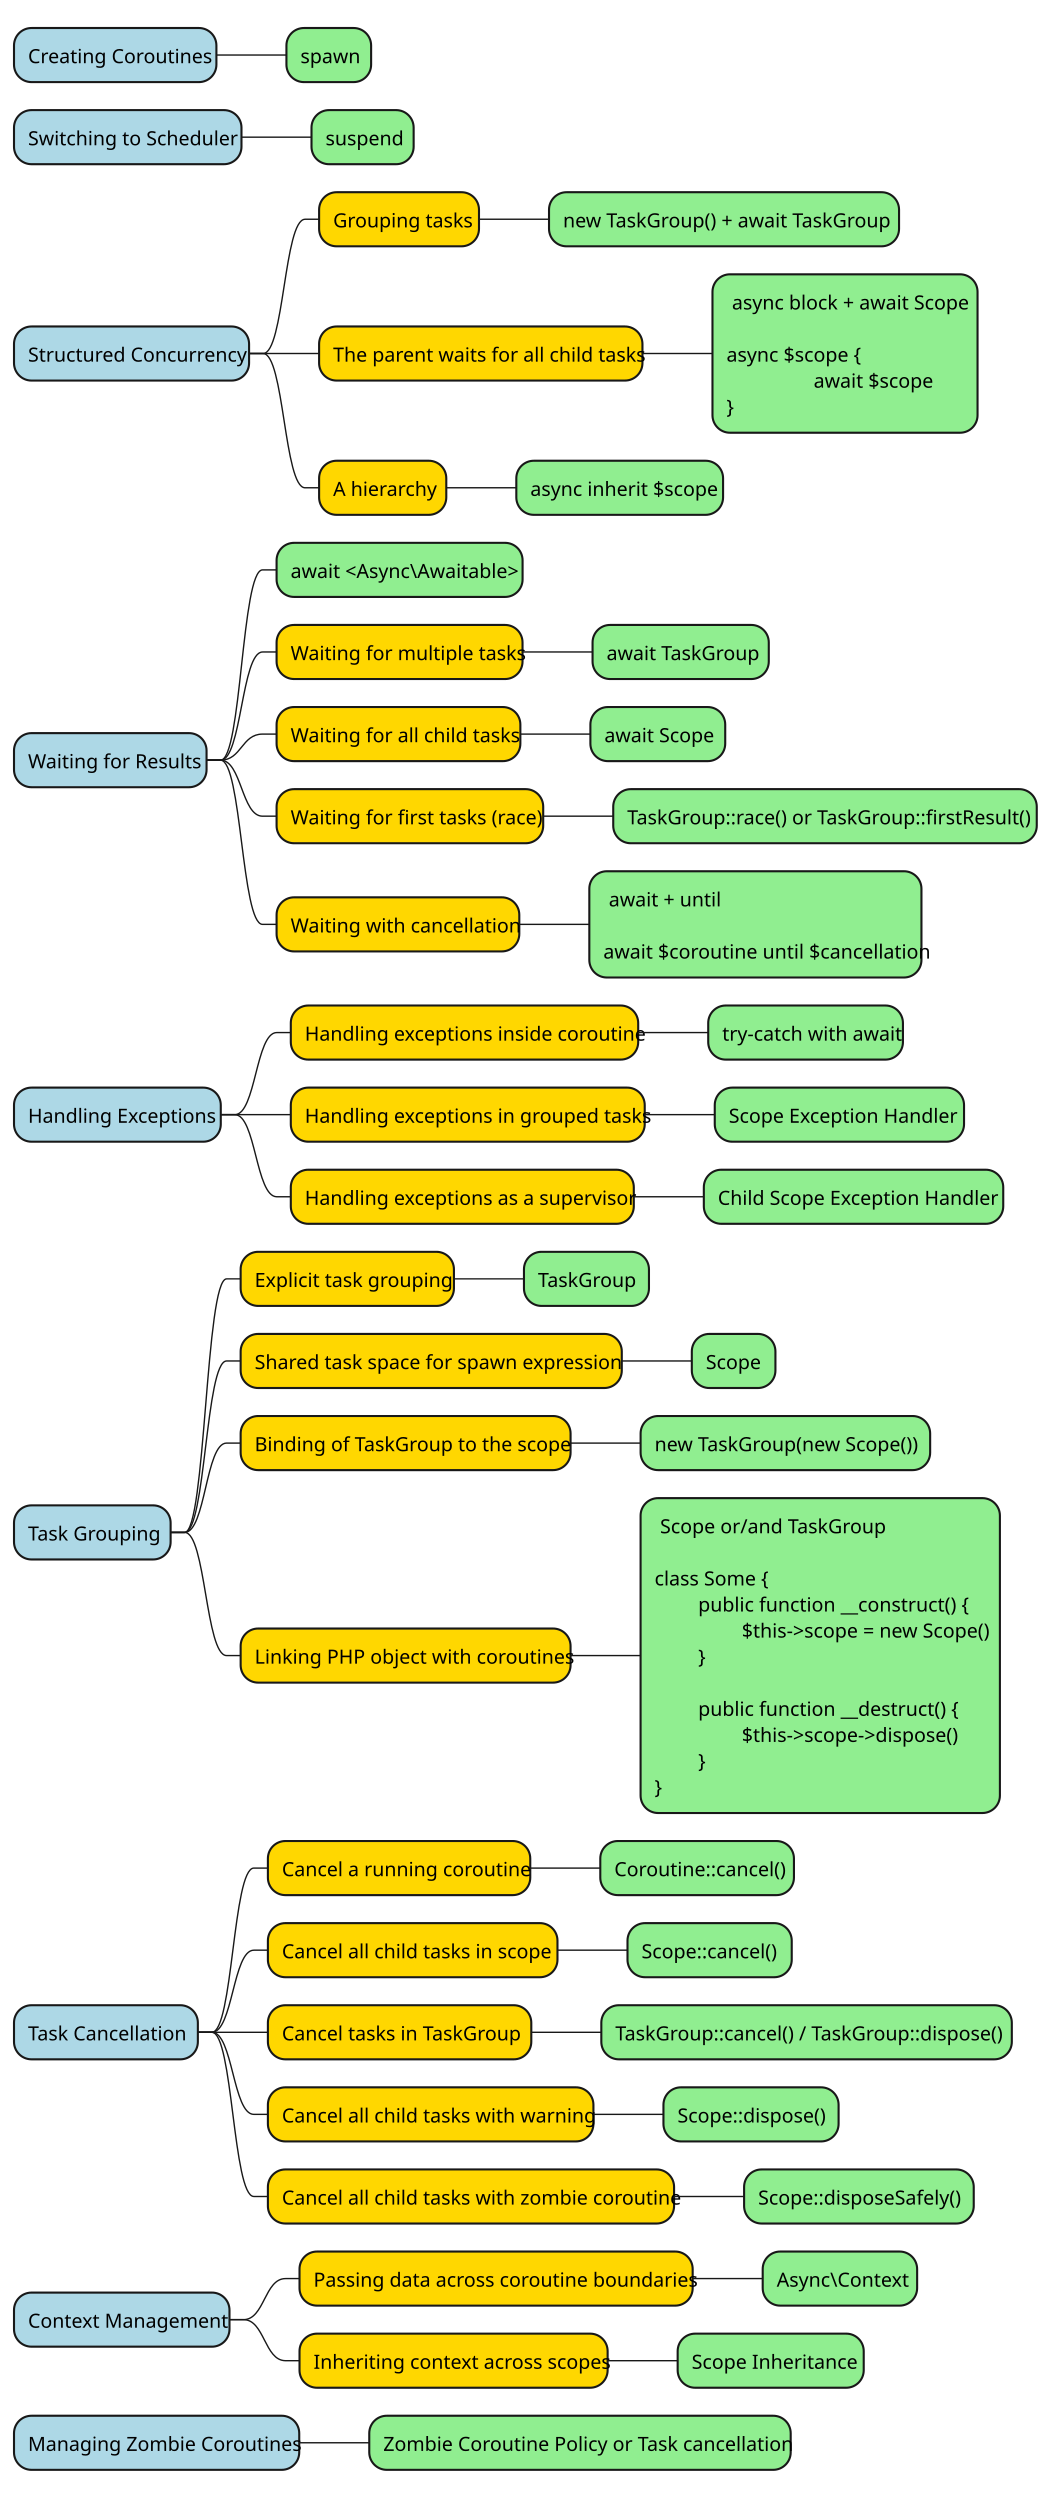
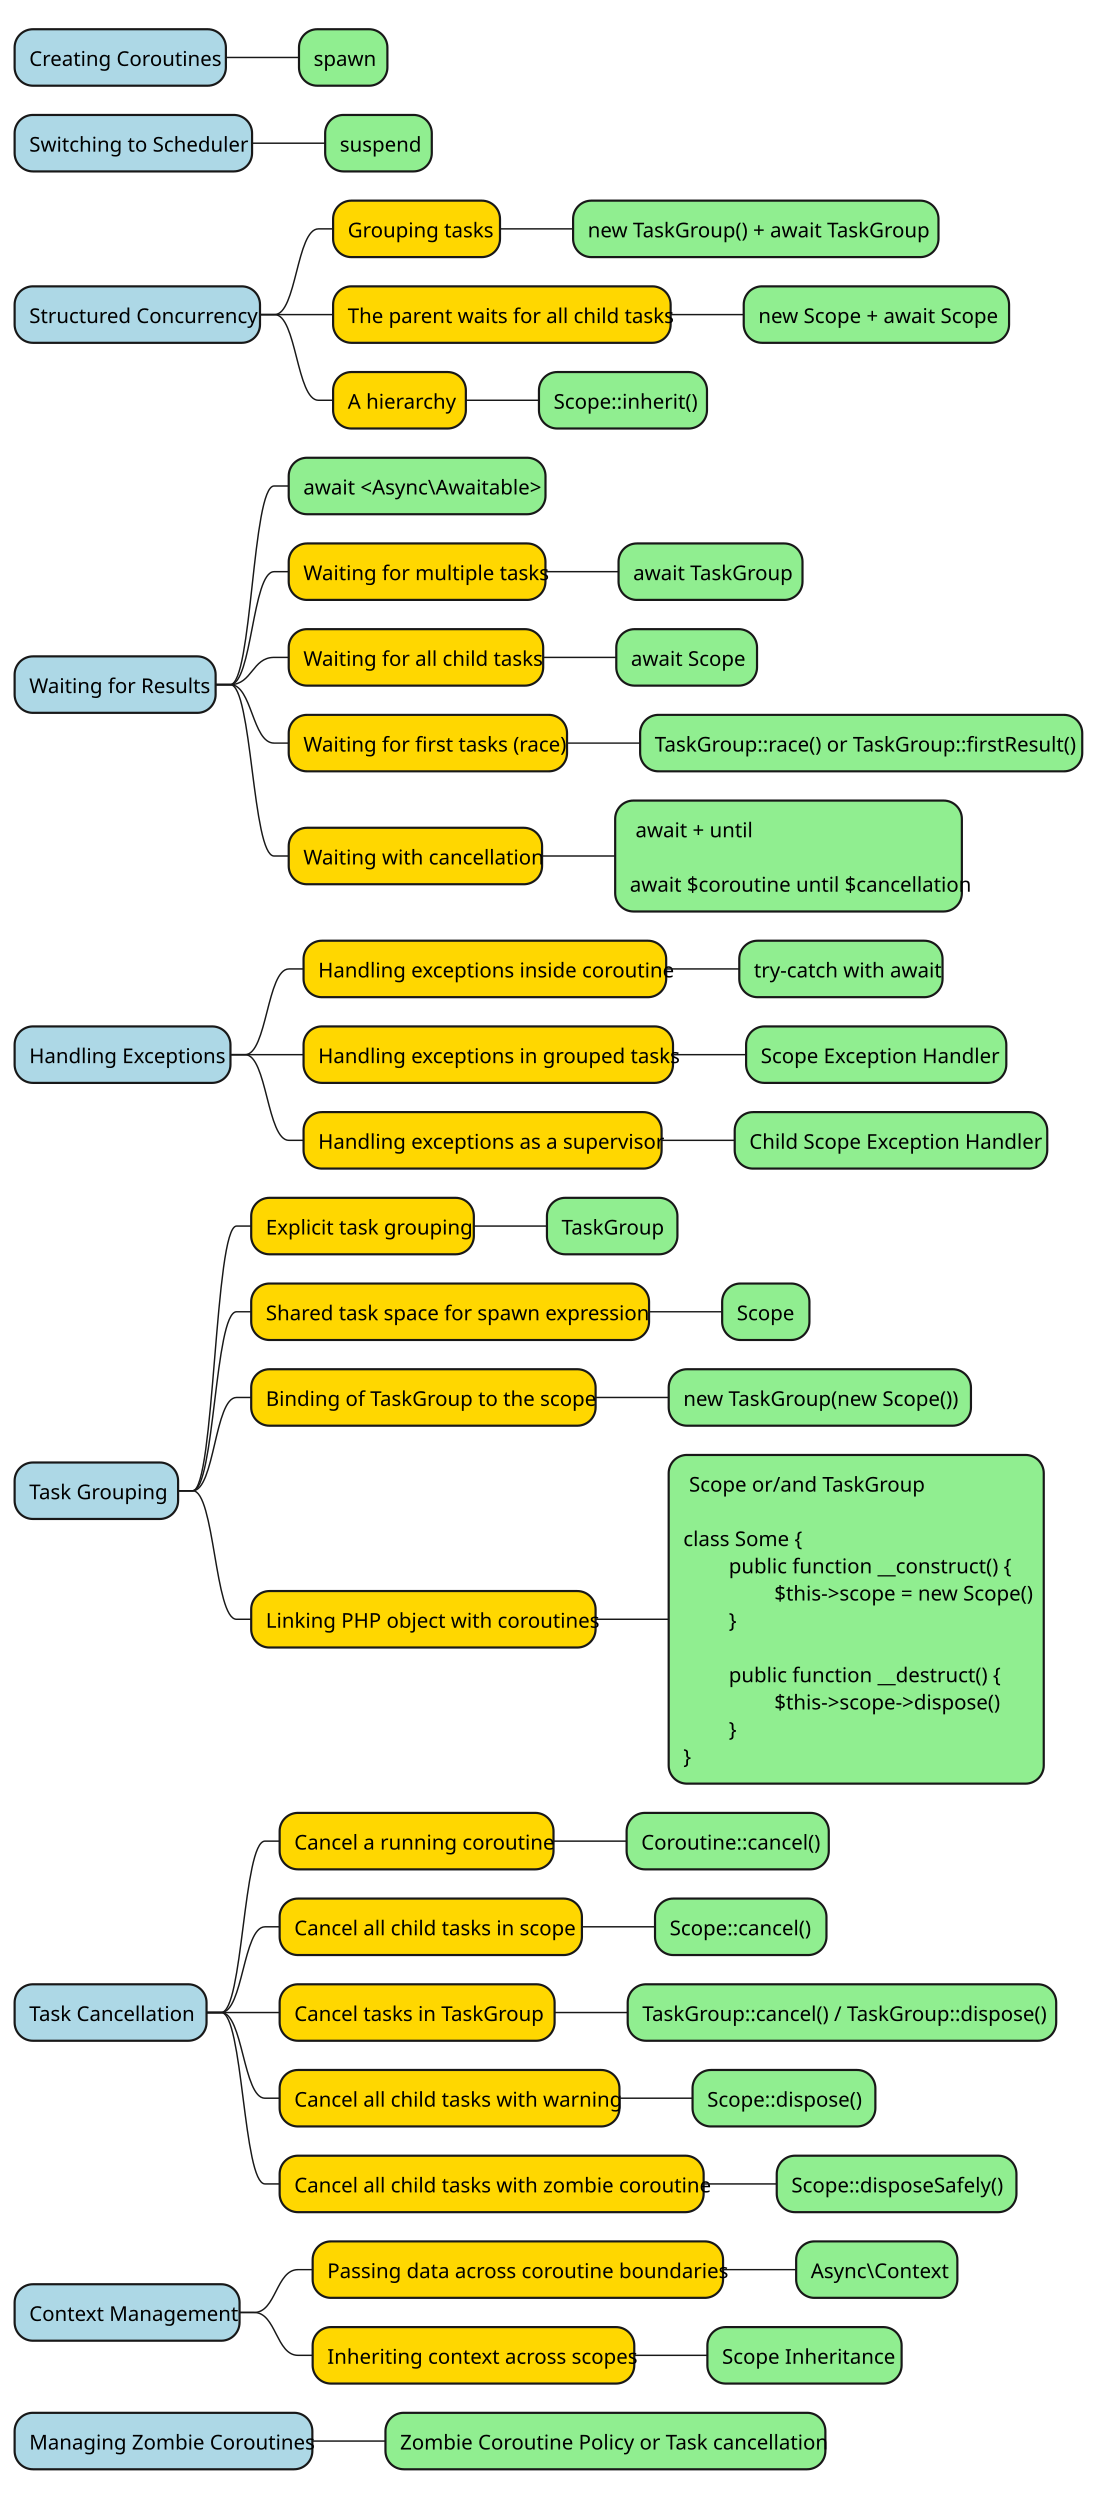
- <svg xmlns="http://www.w3.org/2000/svg" contentStyleType="text/css" height="1785px" preserveAspectRatio="none" style="width:752px;height:1785px;background:#FFFFFF;" version="1.1" viewBox="0 0 752 1785" width="752px" zoomAndPan="magnify">
+ <svg xmlns="http://www.w3.org/2000/svg" contentStyleType="text/css" height="1710px" preserveAspectRatio="none" style="width:752px;height:1710px;background:#FFFFFF;" version="1.1" viewBox="0 0 752 1710" width="752px" zoomAndPan="magnify">
  <defs />
  <g>
    <rect fill="#ADD8E6" height="38.621" rx="12.5" ry="12.5" style="stroke:#181818;stroke-width:1.5;" width="144.51" x="10" y="20" />
    <text fill="#000000" font-family="sans-serif" font-size="14" lengthAdjust="spacing" textLength="124.51" x="20" y="45.107">Creating Coroutines</text>
    <rect fill="#90EE90" height="38.621" rx="12.5" ry="12.5" style="stroke:#181818;stroke-width:1.5;" width="60.469" x="204.51" y="20" />
    <text fill="#000000" font-family="sans-serif" font-size="14" lengthAdjust="spacing" textLength="40.469" x="214.51" y="45.107">spawn</text>
    <path d="M154.51,39.31 L164.51,39.31 C179.51,39.31 179.51,39.31 194.51,39.31 L204.51,39.31 " fill="none" style="stroke:#181818;stroke-width:1.0;" />
    <rect fill="#ADD8E6" height="38.621" rx="12.5" ry="12.5" style="stroke:#181818;stroke-width:1.5;" width="162.413" x="10" y="78.621" />
    <text fill="#000000" font-family="sans-serif" font-size="14" lengthAdjust="spacing" textLength="142.413" x="20" y="103.728">Switching to Scheduler</text>
    <rect fill="#90EE90" height="38.621" rx="12.5" ry="12.5" style="stroke:#181818;stroke-width:1.5;" width="72.931" x="222.413" y="78.621" />
    <text fill="#000000" font-family="sans-serif" font-size="14" lengthAdjust="spacing" textLength="52.931" x="232.413" y="103.728">suspend</text>
    <path d="M172.413,97.932 L182.413,97.932 C197.413,97.932 197.413,97.932 212.413,97.932 L222.413,97.932 " fill="none" style="stroke:#181818;stroke-width:1.0;" />
-     <rect fill="#ADD8E6" height="38.621" rx="12.5" ry="12.5" style="stroke:#181818;stroke-width:1.5;" width="167.841" x="10" y="233.106" />
-     <text fill="#000000" font-family="sans-serif" font-size="14" lengthAdjust="spacing" textLength="147.841" x="20" y="258.213">Structured Concurrency</text>
+     <rect fill="#ADD8E6" height="38.621" rx="12.5" ry="12.5" style="stroke:#181818;stroke-width:1.5;" width="167.841" x="10" y="195.863" />
+     <text fill="#000000" font-family="sans-serif" font-size="14" lengthAdjust="spacing" textLength="147.841" x="20" y="220.971">Structured Concurrency</text>
    <rect fill="#FFD700" height="38.621" rx="12.5" ry="12.5" style="stroke:#181818;stroke-width:1.5;" width="114.158" x="227.841" y="137.242" />
    <text fill="#000000" font-family="sans-serif" font-size="14" lengthAdjust="spacing" textLength="94.158" x="237.841" y="162.35">Grouping tasks</text>
    <rect fill="#90EE90" height="38.621" rx="12.5" ry="12.5" style="stroke:#181818;stroke-width:1.5;" width="249.92" x="391.999" y="137.242" />
    <text fill="#000000" font-family="sans-serif" font-size="14" lengthAdjust="spacing" textLength="229.92" x="401.999" y="162.35">new TaskGroup() + await TaskGroup</text>
    <path d="M341.999,156.553 L351.999,156.553 C366.999,156.553 366.999,156.553 381.999,156.553 L391.999,156.553 " fill="none" style="stroke:#181818;stroke-width:1.0;" />
-     <path d="M177.841,252.416 L187.841,252.416 C202.841,252.416 202.841,156.553 217.841,156.553 L227.841,156.553 " fill="none" style="stroke:#181818;stroke-width:1.0;" />
-     <rect fill="#FFD700" height="38.621" rx="12.5" ry="12.5" style="stroke:#181818;stroke-width:1.5;" width="230.868" x="227.841" y="233.106" />
-     <text fill="#000000" font-family="sans-serif" font-size="14" lengthAdjust="spacing" textLength="210.868" x="237.841" y="258.213">The parent waits for all child tasks</text>
-     <rect fill="#90EE90" height="113.106" rx="12.5" ry="12.5" style="stroke:#181818;stroke-width:1.5;" width="189.258" x="508.709" y="195.863" />
-     <text fill="#000000" font-family="sans-serif" font-size="14" lengthAdjust="spacing" textLength="165.368" x="522.599" y="220.971">async block + await Scope</text>
-     <text fill="#000000" font-family="sans-serif" font-size="14" lengthAdjust="spacing" textLength="3.89" x="518.709" y="239.592"> </text>
-     <text fill="#000000" font-family="sans-serif" font-size="14" lengthAdjust="spacing" textLength="94.172" x="518.709" y="258.213">async $scope {</text>
-     <text fill="#000000" font-family="sans-serif" font-size="14" lengthAdjust="spacing" textLength="81.717" x="580.943" y="276.834">await $scope</text>
-     <text fill="#000000" font-family="sans-serif" font-size="14" lengthAdjust="spacing" textLength="4.676" x="518.709" y="295.455">}</text>
-     <path d="M458.709,252.416 L468.709,252.416 C483.709,252.416 483.709,252.416 498.709,252.416 L508.709,252.416 " fill="none" style="stroke:#181818;stroke-width:1.0;" />
-     <path d="M177.841,252.416 L187.841,252.416 C202.841,252.416 202.841,252.416 217.841,252.416 L227.841,252.416 " fill="none" style="stroke:#181818;stroke-width:1.0;" />
-     <rect fill="#FFD700" height="38.621" rx="12.5" ry="12.5" style="stroke:#181818;stroke-width:1.5;" width="90.807" x="227.841" y="328.969" />
-     <text fill="#000000" font-family="sans-serif" font-size="14" lengthAdjust="spacing" textLength="70.807" x="237.841" y="354.076">A hierarchy</text>
-     <rect fill="#90EE90" height="38.621" rx="12.5" ry="12.5" style="stroke:#181818;stroke-width:1.5;" width="147.627" x="368.647" y="328.969" />
-     <text fill="#000000" font-family="sans-serif" font-size="14" lengthAdjust="spacing" textLength="127.627" x="378.647" y="354.076">async inherit $scope</text>
-     <path d="M318.647,348.279 L328.647,348.279 C343.647,348.279 343.647,348.279 358.647,348.279 L368.647,348.279 " fill="none" style="stroke:#181818;stroke-width:1.0;" />
-     <path d="M177.841,252.416 L187.841,252.416 C202.841,252.416 202.841,348.279 217.841,348.279 L227.841,348.279 " fill="none" style="stroke:#181818;stroke-width:1.0;" />
-     <rect fill="#ADD8E6" height="38.621" rx="12.5" ry="12.5" style="stroke:#181818;stroke-width:1.5;" width="137.482" x="10" y="523.453" />
-     <text fill="#000000" font-family="sans-serif" font-size="14" lengthAdjust="spacing" textLength="117.482" x="20" y="548.561">Waiting for Results</text>
-     <rect fill="#90EE90" height="38.621" rx="12.5" ry="12.5" style="stroke:#181818;stroke-width:1.5;" width="175.641" x="197.482" y="387.59" />
-     <text fill="#000000" font-family="sans-serif" font-size="14" lengthAdjust="spacing" textLength="155.641" x="207.482" y="412.697">await &lt;Async\Awaitable&gt;</text>
-     <path d="M147.482,542.764 L157.482,542.764 C172.482,542.764 172.482,406.9 187.482,406.9 L197.482,406.9 " fill="none" style="stroke:#181818;stroke-width:1.0;" />
-     <rect fill="#FFD700" height="38.621" rx="12.5" ry="12.5" style="stroke:#181818;stroke-width:1.5;" width="175.606" x="197.482" y="446.211" />
-     <text fill="#000000" font-family="sans-serif" font-size="14" lengthAdjust="spacing" textLength="155.606" x="207.482" y="471.318">Waiting for multiple tasks</text>
-     <rect fill="#90EE90" height="38.621" rx="12.5" ry="12.5" style="stroke:#181818;stroke-width:1.5;" width="125.82" x="423.089" y="446.211" />
-     <text fill="#000000" font-family="sans-serif" font-size="14" lengthAdjust="spacing" textLength="105.82" x="433.089" y="471.318">await TaskGroup</text>
-     <path d="M373.089,465.522 L383.089,465.522 C398.089,465.522 398.089,465.522 413.089,465.522 L423.089,465.522 " fill="none" style="stroke:#181818;stroke-width:1.0;" />
-     <path d="M147.482,542.764 L157.482,542.764 C172.482,542.764 172.482,465.522 187.482,465.522 L197.482,465.522 " fill="none" style="stroke:#181818;stroke-width:1.0;" />
-     <rect fill="#FFD700" height="38.621" rx="12.5" ry="12.5" style="stroke:#181818;stroke-width:1.5;" width="174.055" x="197.482" y="504.832" />
-     <text fill="#000000" font-family="sans-serif" font-size="14" lengthAdjust="spacing" textLength="154.055" x="207.482" y="529.939">Waiting for all child tasks</text>
-     <rect fill="#90EE90" height="38.621" rx="12.5" ry="12.5" style="stroke:#181818;stroke-width:1.5;" width="96.269" x="421.537" y="504.832" />
-     <text fill="#000000" font-family="sans-serif" font-size="14" lengthAdjust="spacing" textLength="76.269" x="431.537" y="529.939">await Scope</text>
-     <path d="M371.537,524.143 L381.537,524.143 C396.537,524.143 396.537,524.143 411.537,524.143 L421.537,524.143 " fill="none" style="stroke:#181818;stroke-width:1.0;" />
-     <path d="M147.482,542.764 L157.482,542.764 C172.482,542.764 172.482,524.143 187.482,524.143 L197.482,524.143 " fill="none" style="stroke:#181818;stroke-width:1.0;" />
-     <rect fill="#FFD700" height="38.621" rx="12.5" ry="12.5" style="stroke:#181818;stroke-width:1.5;" width="190.365" x="197.482" y="563.453" />
-     <text fill="#000000" font-family="sans-serif" font-size="14" lengthAdjust="spacing" textLength="170.365" x="207.482" y="588.561">Waiting for first tasks (race)</text>
-     <rect fill="#90EE90" height="38.621" rx="12.5" ry="12.5" style="stroke:#181818;stroke-width:1.5;" width="302.399" x="437.848" y="563.453" />
-     <text fill="#000000" font-family="sans-serif" font-size="14" lengthAdjust="spacing" textLength="282.399" x="447.848" y="588.561">TaskGroup::race() or TaskGroup::firstResult()</text>
-     <path d="M387.848,582.764 L397.848,582.764 C412.848,582.764 412.848,582.764 427.848,582.764 L437.848,582.764 " fill="none" style="stroke:#181818;stroke-width:1.0;" />
-     <path d="M147.482,542.764 L157.482,542.764 C172.482,542.764 172.482,582.764 187.482,582.764 L197.482,582.764 " fill="none" style="stroke:#181818;stroke-width:1.0;" />
-     <rect fill="#FFD700" height="38.621" rx="12.5" ry="12.5" style="stroke:#181818;stroke-width:1.5;" width="173.296" x="197.482" y="640.695" />
-     <text fill="#000000" font-family="sans-serif" font-size="14" lengthAdjust="spacing" textLength="153.296" x="207.482" y="665.803">Waiting with cancellation</text>
-     <rect fill="#90EE90" height="75.863" rx="12.5" ry="12.5" style="stroke:#181818;stroke-width:1.5;" width="237.137" x="420.778" y="622.074" />
-     <text fill="#000000" font-family="sans-serif" font-size="14" lengthAdjust="spacing" textLength="74.32" x="434.668" y="647.182">await + until</text>
-     <text fill="#000000" font-family="sans-serif" font-size="14" lengthAdjust="spacing" textLength="3.89" x="430.778" y="665.803"> </text>
-     <text fill="#000000" font-family="sans-serif" font-size="14" lengthAdjust="spacing" textLength="217.137" x="430.778" y="684.424">await $coroutine until $cancellation</text>
-     <path d="M370.778,660.006 L380.778,660.006 C395.778,660.006 395.778,660.006 410.778,660.006 L420.778,660.006 " fill="none" style="stroke:#181818;stroke-width:1.0;" />
-     <path d="M147.482,542.764 L157.482,542.764 C172.482,542.764 172.482,660.006 187.482,660.006 L197.482,660.006 " fill="none" style="stroke:#181818;stroke-width:1.0;" />
-     <rect fill="#ADD8E6" height="38.621" rx="12.5" ry="12.5" style="stroke:#181818;stroke-width:1.5;" width="147.634" x="10" y="776.559" />
-     <text fill="#000000" font-family="sans-serif" font-size="14" lengthAdjust="spacing" textLength="127.634" x="20" y="801.666">Handling Exceptions</text>
-     <rect fill="#FFD700" height="38.621" rx="12.5" ry="12.5" style="stroke:#181818;stroke-width:1.5;" width="248.033" x="207.634" y="717.938" />
-     <text fill="#000000" font-family="sans-serif" font-size="14" lengthAdjust="spacing" textLength="228.033" x="217.634" y="743.045">Handling exceptions inside coroutine</text>
-     <rect fill="#90EE90" height="38.621" rx="12.5" ry="12.5" style="stroke:#181818;stroke-width:1.5;" width="139.034" x="505.667" y="717.938" />
-     <text fill="#000000" font-family="sans-serif" font-size="14" lengthAdjust="spacing" textLength="119.034" x="515.667" y="743.045">try-catch with await</text>
-     <path d="M455.667,737.248 L465.667,737.248 C480.667,737.248 480.667,737.248 495.667,737.248 L505.667,737.248 " fill="none" style="stroke:#181818;stroke-width:1.0;" />
-     <path d="M157.634,795.869 L167.634,795.869 C182.634,795.869 182.634,737.248 197.634,737.248 L207.634,737.248 " fill="none" style="stroke:#181818;stroke-width:1.0;" />
-     <rect fill="#FFD700" height="38.621" rx="12.5" ry="12.5" style="stroke:#181818;stroke-width:1.5;" width="252.702" x="207.634" y="776.559" />
-     <text fill="#000000" font-family="sans-serif" font-size="14" lengthAdjust="spacing" textLength="232.702" x="217.634" y="801.666">Handling exceptions in grouped tasks</text>
-     <rect fill="#90EE90" height="38.621" rx="12.5" ry="12.5" style="stroke:#181818;stroke-width:1.5;" width="177.985" x="510.336" y="776.559" />
-     <text fill="#000000" font-family="sans-serif" font-size="14" lengthAdjust="spacing" textLength="157.985" x="520.336" y="801.666">Scope Exception Handler</text>
-     <path d="M460.336,795.869 L470.336,795.869 C485.336,795.869 485.336,795.869 500.336,795.869 L510.336,795.869 " fill="none" style="stroke:#181818;stroke-width:1.0;" />
-     <path d="M157.634,795.869 L167.634,795.869 C182.634,795.869 182.634,795.869 197.634,795.869 L207.634,795.869 " fill="none" style="stroke:#181818;stroke-width:1.0;" />
-     <rect fill="#FFD700" height="38.621" rx="12.5" ry="12.5" style="stroke:#181818;stroke-width:1.5;" width="244.902" x="207.634" y="835.18" />
-     <text fill="#000000" font-family="sans-serif" font-size="14" lengthAdjust="spacing" textLength="224.902" x="217.634" y="860.287">Handling exceptions as a supervisor</text>
-     <rect fill="#90EE90" height="38.621" rx="12.5" ry="12.5" style="stroke:#181818;stroke-width:1.5;" width="213.778" x="502.536" y="835.18" />
-     <text fill="#000000" font-family="sans-serif" font-size="14" lengthAdjust="spacing" textLength="193.778" x="512.536" y="860.287">Child Scope Exception Handler</text>
-     <path d="M452.536,854.49 L462.536,854.49 C477.536,854.49 477.536,854.49 492.536,854.49 L502.536,854.49 " fill="none" style="stroke:#181818;stroke-width:1.0;" />
-     <path d="M157.634,795.869 L167.634,795.869 C182.634,795.869 182.634,854.49 197.634,854.49 L207.634,854.49 " fill="none" style="stroke:#181818;stroke-width:1.0;" />
-     <rect fill="#ADD8E6" height="38.621" rx="12.5" ry="12.5" style="stroke:#181818;stroke-width:1.5;" width="111.82" x="10" y="1074.838" />
-     <text fill="#000000" font-family="sans-serif" font-size="14" lengthAdjust="spacing" textLength="91.82" x="20" y="1099.945">Task Grouping</text>
-     <rect fill="#FFD700" height="38.621" rx="12.5" ry="12.5" style="stroke:#181818;stroke-width:1.5;" width="152.289" x="171.82" y="893.801" />
-     <text fill="#000000" font-family="sans-serif" font-size="14" lengthAdjust="spacing" textLength="132.289" x="181.82" y="918.908">Explicit task grouping</text>
-     <rect fill="#90EE90" height="38.621" rx="12.5" ry="12.5" style="stroke:#181818;stroke-width:1.5;" width="89.248" x="374.109" y="893.801" />
-     <text fill="#000000" font-family="sans-serif" font-size="14" lengthAdjust="spacing" textLength="69.248" x="384.109" y="918.908">TaskGroup</text>
-     <path d="M324.109,913.111 L334.109,913.111 C349.109,913.111 349.109,913.111 364.109,913.111 L374.109,913.111 " fill="none" style="stroke:#181818;stroke-width:1.0;" />
-     <path d="M121.82,1094.148 L131.82,1094.148 C146.82,1094.148 146.82,913.111 161.82,913.111 L171.82,913.111 " fill="none" style="stroke:#181818;stroke-width:1.0;" />
-     <rect fill="#FFD700" height="38.621" rx="12.5" ry="12.5" style="stroke:#181818;stroke-width:1.5;" width="272.137" x="171.82" y="952.422" />
-     <text fill="#000000" font-family="sans-serif" font-size="14" lengthAdjust="spacing" textLength="252.137" x="181.82" y="977.529">Shared task space for spawn expression</text>
-     <rect fill="#90EE90" height="38.621" rx="12.5" ry="12.5" style="stroke:#181818;stroke-width:1.5;" width="59.696" x="493.957" y="952.422" />
-     <text fill="#000000" font-family="sans-serif" font-size="14" lengthAdjust="spacing" textLength="39.696" x="503.957" y="977.529">Scope</text>
-     <path d="M443.957,971.732 L453.957,971.732 C468.957,971.732 468.957,971.732 483.957,971.732 L493.957,971.732 " fill="none" style="stroke:#181818;stroke-width:1.0;" />
-     <path d="M121.82,1094.148 L131.82,1094.148 C146.82,1094.148 146.82,971.732 161.82,971.732 L171.82,971.732 " fill="none" style="stroke:#181818;stroke-width:1.0;" />
-     <rect fill="#FFD700" height="38.621" rx="12.5" ry="12.5" style="stroke:#181818;stroke-width:1.5;" width="235.571" x="171.82" y="1011.043" />
-     <text fill="#000000" font-family="sans-serif" font-size="14" lengthAdjust="spacing" textLength="215.571" x="181.82" y="1036.15">Binding of TaskGroup to the scope</text>
-     <rect fill="#90EE90" height="38.621" rx="12.5" ry="12.5" style="stroke:#181818;stroke-width:1.5;" width="206.737" x="457.392" y="1011.043" />
-     <text fill="#000000" font-family="sans-serif" font-size="14" lengthAdjust="spacing" textLength="186.737" x="467.392" y="1036.15">new TaskGroup(new Scope())</text>
-     <path d="M407.392,1030.353 L417.392,1030.353 C432.392,1030.353 432.392,1030.353 447.392,1030.353 L457.392,1030.353 " fill="none" style="stroke:#181818;stroke-width:1.0;" />
-     <path d="M121.82,1094.148 L131.82,1094.148 C146.82,1094.148 146.82,1030.353 161.82,1030.353 L171.82,1030.353 " fill="none" style="stroke:#181818;stroke-width:1.0;" />
-     <rect fill="#FFD700" height="38.621" rx="12.5" ry="12.5" style="stroke:#181818;stroke-width:1.5;" width="235.558" x="171.82" y="1162.77" />
-     <text fill="#000000" font-family="sans-serif" font-size="14" lengthAdjust="spacing" textLength="215.558" x="181.82" y="1187.877">Linking PHP object with coroutines</text>
-     <rect fill="#90EE90" height="224.832" rx="12.5" ry="12.5" style="stroke:#181818;stroke-width:1.5;" width="256.551" x="457.378" y="1069.664" />
-     <text fill="#000000" font-family="sans-serif" font-size="14" lengthAdjust="spacing" textLength="156.42" x="471.268" y="1094.772">Scope or/and TaskGroup</text>
-     <text fill="#000000" font-family="sans-serif" font-size="14" lengthAdjust="spacing" textLength="3.89" x="467.378" y="1113.393"> </text>
-     <text fill="#000000" font-family="sans-serif" font-size="14" lengthAdjust="spacing" textLength="80.924" x="467.378" y="1132.014">class Some {</text>
-     <text fill="#000000" font-family="sans-serif" font-size="14" lengthAdjust="spacing" textLength="183.654" x="498.495" y="1150.635">public function __construct() {</text>
-     <text fill="#000000" font-family="sans-serif" font-size="14" lengthAdjust="spacing" textLength="174.316" x="529.612" y="1169.256">$this-&gt;scope = new Scope()</text>
+     <path d="M177.841,215.174 L187.841,215.174 C202.841,215.174 202.841,156.553 217.841,156.553 L227.841,156.553 " fill="none" style="stroke:#181818;stroke-width:1.0;" />
+     <rect fill="#FFD700" height="38.621" rx="12.5" ry="12.5" style="stroke:#181818;stroke-width:1.5;" width="230.868" x="227.841" y="195.863" />
+     <text fill="#000000" font-family="sans-serif" font-size="14" lengthAdjust="spacing" textLength="210.868" x="237.841" y="220.971">The parent waits for all child tasks</text>
+     <rect fill="#90EE90" height="38.621" rx="12.5" ry="12.5" style="stroke:#181818;stroke-width:1.5;" width="181.492" x="508.709" y="195.863" />
+     <text fill="#000000" font-family="sans-serif" font-size="14" lengthAdjust="spacing" textLength="161.492" x="518.709" y="220.971">new Scope + await Scope</text>
+     <path d="M458.709,215.174 L468.709,215.174 C483.709,215.174 483.709,215.174 498.709,215.174 L508.709,215.174 " fill="none" style="stroke:#181818;stroke-width:1.0;" />
+     <path d="M177.841,215.174 L187.841,215.174 C202.841,215.174 202.841,215.174 217.841,215.174 L227.841,215.174 " fill="none" style="stroke:#181818;stroke-width:1.0;" />
+     <rect fill="#FFD700" height="38.621" rx="12.5" ry="12.5" style="stroke:#181818;stroke-width:1.5;" width="90.807" x="227.841" y="254.484" />
+     <text fill="#000000" font-family="sans-serif" font-size="14" lengthAdjust="spacing" textLength="70.807" x="237.841" y="279.592">A hierarchy</text>
+     <rect fill="#90EE90" height="38.621" rx="12.5" ry="12.5" style="stroke:#181818;stroke-width:1.5;" width="114.931" x="368.647" y="254.484" />
+     <text fill="#000000" font-family="sans-serif" font-size="14" lengthAdjust="spacing" textLength="94.931" x="378.647" y="279.592">Scope::inherit()</text>
+     <path d="M318.647,273.795 L328.647,273.795 C343.647,273.795 343.647,273.795 358.647,273.795 L368.647,273.795 " fill="none" style="stroke:#181818;stroke-width:1.0;" />
+     <path d="M177.841,215.174 L187.841,215.174 C202.841,215.174 202.841,273.795 217.841,273.795 L227.841,273.795 " fill="none" style="stroke:#181818;stroke-width:1.0;" />
+     <rect fill="#ADD8E6" height="38.621" rx="12.5" ry="12.5" style="stroke:#181818;stroke-width:1.5;" width="137.482" x="10" y="448.969" />
+     <text fill="#000000" font-family="sans-serif" font-size="14" lengthAdjust="spacing" textLength="117.482" x="20" y="474.076">Waiting for Results</text>
+     <rect fill="#90EE90" height="38.621" rx="12.5" ry="12.5" style="stroke:#181818;stroke-width:1.5;" width="175.641" x="197.482" y="313.106" />
+     <text fill="#000000" font-family="sans-serif" font-size="14" lengthAdjust="spacing" textLength="155.641" x="207.482" y="338.213">await &lt;Async\Awaitable&gt;</text>
+     <path d="M147.482,468.279 L157.482,468.279 C172.482,468.279 172.482,332.416 187.482,332.416 L197.482,332.416 " fill="none" style="stroke:#181818;stroke-width:1.0;" />
+     <rect fill="#FFD700" height="38.621" rx="12.5" ry="12.5" style="stroke:#181818;stroke-width:1.5;" width="175.606" x="197.482" y="371.727" />
+     <text fill="#000000" font-family="sans-serif" font-size="14" lengthAdjust="spacing" textLength="155.606" x="207.482" y="396.834">Waiting for multiple tasks</text>
+     <rect fill="#90EE90" height="38.621" rx="12.5" ry="12.5" style="stroke:#181818;stroke-width:1.5;" width="125.82" x="423.089" y="371.727" />
+     <text fill="#000000" font-family="sans-serif" font-size="14" lengthAdjust="spacing" textLength="105.82" x="433.089" y="396.834">await TaskGroup</text>
+     <path d="M373.089,391.037 L383.089,391.037 C398.089,391.037 398.089,391.037 413.089,391.037 L423.089,391.037 " fill="none" style="stroke:#181818;stroke-width:1.0;" />
+     <path d="M147.482,468.279 L157.482,468.279 C172.482,468.279 172.482,391.037 187.482,391.037 L197.482,391.037 " fill="none" style="stroke:#181818;stroke-width:1.0;" />
+     <rect fill="#FFD700" height="38.621" rx="12.5" ry="12.5" style="stroke:#181818;stroke-width:1.5;" width="174.055" x="197.482" y="430.348" />
+     <text fill="#000000" font-family="sans-serif" font-size="14" lengthAdjust="spacing" textLength="154.055" x="207.482" y="455.455">Waiting for all child tasks</text>
+     <rect fill="#90EE90" height="38.621" rx="12.5" ry="12.5" style="stroke:#181818;stroke-width:1.5;" width="96.269" x="421.537" y="430.348" />
+     <text fill="#000000" font-family="sans-serif" font-size="14" lengthAdjust="spacing" textLength="76.269" x="431.537" y="455.455">await Scope</text>
+     <path d="M371.537,449.658 L381.537,449.658 C396.537,449.658 396.537,449.658 411.537,449.658 L421.537,449.658 " fill="none" style="stroke:#181818;stroke-width:1.0;" />
+     <path d="M147.482,468.279 L157.482,468.279 C172.482,468.279 172.482,449.658 187.482,449.658 L197.482,449.658 " fill="none" style="stroke:#181818;stroke-width:1.0;" />
+     <rect fill="#FFD700" height="38.621" rx="12.5" ry="12.5" style="stroke:#181818;stroke-width:1.5;" width="190.365" x="197.482" y="488.969" />
+     <text fill="#000000" font-family="sans-serif" font-size="14" lengthAdjust="spacing" textLength="170.365" x="207.482" y="514.076">Waiting for first tasks (race)</text>
+     <rect fill="#90EE90" height="38.621" rx="12.5" ry="12.5" style="stroke:#181818;stroke-width:1.5;" width="302.399" x="437.848" y="488.969" />
+     <text fill="#000000" font-family="sans-serif" font-size="14" lengthAdjust="spacing" textLength="282.399" x="447.848" y="514.076">TaskGroup::race() or TaskGroup::firstResult()</text>
+     <path d="M387.848,508.279 L397.848,508.279 C412.848,508.279 412.848,508.279 427.848,508.279 L437.848,508.279 " fill="none" style="stroke:#181818;stroke-width:1.0;" />
+     <path d="M147.482,468.279 L157.482,468.279 C172.482,468.279 172.482,508.279 187.482,508.279 L197.482,508.279 " fill="none" style="stroke:#181818;stroke-width:1.0;" />
+     <rect fill="#FFD700" height="38.621" rx="12.5" ry="12.5" style="stroke:#181818;stroke-width:1.5;" width="173.296" x="197.482" y="566.211" />
+     <text fill="#000000" font-family="sans-serif" font-size="14" lengthAdjust="spacing" textLength="153.296" x="207.482" y="591.318">Waiting with cancellation</text>
+     <rect fill="#90EE90" height="75.863" rx="12.5" ry="12.5" style="stroke:#181818;stroke-width:1.5;" width="237.137" x="420.778" y="547.59" />
+     <text fill="#000000" font-family="sans-serif" font-size="14" lengthAdjust="spacing" textLength="74.32" x="434.668" y="572.697">await + until</text>
+     <text fill="#000000" font-family="sans-serif" font-size="14" lengthAdjust="spacing" textLength="3.89" x="430.778" y="591.318"> </text>
+     <text fill="#000000" font-family="sans-serif" font-size="14" lengthAdjust="spacing" textLength="217.137" x="430.778" y="609.939">await $coroutine until $cancellation</text>
+     <path d="M370.778,585.521 L380.778,585.521 C395.778,585.521 395.778,585.521 410.778,585.521 L420.778,585.521 " fill="none" style="stroke:#181818;stroke-width:1.0;" />
+     <path d="M147.482,468.279 L157.482,468.279 C172.482,468.279 172.482,585.521 187.482,585.521 L197.482,585.521 " fill="none" style="stroke:#181818;stroke-width:1.0;" />
+     <rect fill="#ADD8E6" height="38.621" rx="12.5" ry="12.5" style="stroke:#181818;stroke-width:1.5;" width="147.634" x="10" y="702.074" />
+     <text fill="#000000" font-family="sans-serif" font-size="14" lengthAdjust="spacing" textLength="127.634" x="20" y="727.182">Handling Exceptions</text>
+     <rect fill="#FFD700" height="38.621" rx="12.5" ry="12.5" style="stroke:#181818;stroke-width:1.5;" width="248.033" x="207.634" y="643.453" />
+     <text fill="#000000" font-family="sans-serif" font-size="14" lengthAdjust="spacing" textLength="228.033" x="217.634" y="668.561">Handling exceptions inside coroutine</text>
+     <rect fill="#90EE90" height="38.621" rx="12.5" ry="12.5" style="stroke:#181818;stroke-width:1.5;" width="139.034" x="505.667" y="643.453" />
+     <text fill="#000000" font-family="sans-serif" font-size="14" lengthAdjust="spacing" textLength="119.034" x="515.667" y="668.561">try-catch with await</text>
+     <path d="M455.667,662.764 L465.667,662.764 C480.667,662.764 480.667,662.764 495.667,662.764 L505.667,662.764 " fill="none" style="stroke:#181818;stroke-width:1.0;" />
+     <path d="M157.634,721.385 L167.634,721.385 C182.634,721.385 182.634,662.764 197.634,662.764 L207.634,662.764 " fill="none" style="stroke:#181818;stroke-width:1.0;" />
+     <rect fill="#FFD700" height="38.621" rx="12.5" ry="12.5" style="stroke:#181818;stroke-width:1.5;" width="252.702" x="207.634" y="702.074" />
+     <text fill="#000000" font-family="sans-serif" font-size="14" lengthAdjust="spacing" textLength="232.702" x="217.634" y="727.182">Handling exceptions in grouped tasks</text>
+     <rect fill="#90EE90" height="38.621" rx="12.5" ry="12.5" style="stroke:#181818;stroke-width:1.5;" width="177.985" x="510.336" y="702.074" />
+     <text fill="#000000" font-family="sans-serif" font-size="14" lengthAdjust="spacing" textLength="157.985" x="520.336" y="727.182">Scope Exception Handler</text>
+     <path d="M460.336,721.385 L470.336,721.385 C485.336,721.385 485.336,721.385 500.336,721.385 L510.336,721.385 " fill="none" style="stroke:#181818;stroke-width:1.0;" />
+     <path d="M157.634,721.385 L167.634,721.385 C182.634,721.385 182.634,721.385 197.634,721.385 L207.634,721.385 " fill="none" style="stroke:#181818;stroke-width:1.0;" />
+     <rect fill="#FFD700" height="38.621" rx="12.5" ry="12.5" style="stroke:#181818;stroke-width:1.5;" width="244.902" x="207.634" y="760.695" />
+     <text fill="#000000" font-family="sans-serif" font-size="14" lengthAdjust="spacing" textLength="224.902" x="217.634" y="785.803">Handling exceptions as a supervisor</text>
+     <rect fill="#90EE90" height="38.621" rx="12.5" ry="12.5" style="stroke:#181818;stroke-width:1.5;" width="213.778" x="502.536" y="760.695" />
+     <text fill="#000000" font-family="sans-serif" font-size="14" lengthAdjust="spacing" textLength="193.778" x="512.536" y="785.803">Child Scope Exception Handler</text>
+     <path d="M452.536,780.006 L462.536,780.006 C477.536,780.006 477.536,780.006 492.536,780.006 L502.536,780.006 " fill="none" style="stroke:#181818;stroke-width:1.0;" />
+     <path d="M157.634,721.385 L167.634,721.385 C182.634,721.385 182.634,780.006 197.634,780.006 L207.634,780.006 " fill="none" style="stroke:#181818;stroke-width:1.0;" />
+     <rect fill="#ADD8E6" height="38.621" rx="12.5" ry="12.5" style="stroke:#181818;stroke-width:1.5;" width="111.82" x="10" y="1000.354" />
+     <text fill="#000000" font-family="sans-serif" font-size="14" lengthAdjust="spacing" textLength="91.82" x="20" y="1025.461">Task Grouping</text>
+     <rect fill="#FFD700" height="38.621" rx="12.5" ry="12.5" style="stroke:#181818;stroke-width:1.5;" width="152.289" x="171.82" y="819.316" />
+     <text fill="#000000" font-family="sans-serif" font-size="14" lengthAdjust="spacing" textLength="132.289" x="181.82" y="844.424">Explicit task grouping</text>
+     <rect fill="#90EE90" height="38.621" rx="12.5" ry="12.5" style="stroke:#181818;stroke-width:1.5;" width="89.248" x="374.109" y="819.316" />
+     <text fill="#000000" font-family="sans-serif" font-size="14" lengthAdjust="spacing" textLength="69.248" x="384.109" y="844.424">TaskGroup</text>
+     <path d="M324.109,838.627 L334.109,838.627 C349.109,838.627 349.109,838.627 364.109,838.627 L374.109,838.627 " fill="none" style="stroke:#181818;stroke-width:1.0;" />
+     <path d="M121.82,1019.664 L131.82,1019.664 C146.82,1019.664 146.82,838.627 161.82,838.627 L171.82,838.627 " fill="none" style="stroke:#181818;stroke-width:1.0;" />
+     <rect fill="#FFD700" height="38.621" rx="12.5" ry="12.5" style="stroke:#181818;stroke-width:1.5;" width="272.137" x="171.82" y="877.938" />
+     <text fill="#000000" font-family="sans-serif" font-size="14" lengthAdjust="spacing" textLength="252.137" x="181.82" y="903.045">Shared task space for spawn expression</text>
+     <rect fill="#90EE90" height="38.621" rx="12.5" ry="12.5" style="stroke:#181818;stroke-width:1.5;" width="59.696" x="493.957" y="877.938" />
+     <text fill="#000000" font-family="sans-serif" font-size="14" lengthAdjust="spacing" textLength="39.696" x="503.957" y="903.045">Scope</text>
+     <path d="M443.957,897.248 L453.957,897.248 C468.957,897.248 468.957,897.248 483.957,897.248 L493.957,897.248 " fill="none" style="stroke:#181818;stroke-width:1.0;" />
+     <path d="M121.82,1019.664 L131.82,1019.664 C146.82,1019.664 146.82,897.248 161.82,897.248 L171.82,897.248 " fill="none" style="stroke:#181818;stroke-width:1.0;" />
+     <rect fill="#FFD700" height="38.621" rx="12.5" ry="12.5" style="stroke:#181818;stroke-width:1.5;" width="235.571" x="171.82" y="936.559" />
+     <text fill="#000000" font-family="sans-serif" font-size="14" lengthAdjust="spacing" textLength="215.571" x="181.82" y="961.666">Binding of TaskGroup to the scope</text>
+     <rect fill="#90EE90" height="38.621" rx="12.5" ry="12.5" style="stroke:#181818;stroke-width:1.5;" width="206.737" x="457.392" y="936.559" />
+     <text fill="#000000" font-family="sans-serif" font-size="14" lengthAdjust="spacing" textLength="186.737" x="467.392" y="961.666">new TaskGroup(new Scope())</text>
+     <path d="M407.392,955.869 L417.392,955.869 C432.392,955.869 432.392,955.869 447.392,955.869 L457.392,955.869 " fill="none" style="stroke:#181818;stroke-width:1.0;" />
+     <path d="M121.82,1019.664 L131.82,1019.664 C146.82,1019.664 146.82,955.869 161.82,955.869 L171.82,955.869 " fill="none" style="stroke:#181818;stroke-width:1.0;" />
+     <rect fill="#FFD700" height="38.621" rx="12.5" ry="12.5" style="stroke:#181818;stroke-width:1.5;" width="235.558" x="171.82" y="1088.285" />
+     <text fill="#000000" font-family="sans-serif" font-size="14" lengthAdjust="spacing" textLength="215.558" x="181.82" y="1113.393">Linking PHP object with coroutines</text>
+     <rect fill="#90EE90" height="224.832" rx="12.5" ry="12.5" style="stroke:#181818;stroke-width:1.5;" width="256.551" x="457.378" y="995.18" />
+     <text fill="#000000" font-family="sans-serif" font-size="14" lengthAdjust="spacing" textLength="156.42" x="471.268" y="1020.287">Scope or/and TaskGroup</text>
+     <text fill="#000000" font-family="sans-serif" font-size="14" lengthAdjust="spacing" textLength="3.89" x="467.378" y="1038.908"> </text>
+     <text fill="#000000" font-family="sans-serif" font-size="14" lengthAdjust="spacing" textLength="80.924" x="467.378" y="1057.529">class Some {</text>
+     <text fill="#000000" font-family="sans-serif" font-size="14" lengthAdjust="spacing" textLength="183.654" x="498.495" y="1076.15">public function __construct() {</text>
+     <text fill="#000000" font-family="sans-serif" font-size="14" lengthAdjust="spacing" textLength="174.316" x="529.612" y="1094.772">$this-&gt;scope = new Scope()</text>
+     <text fill="#000000" font-family="sans-serif" font-size="14" lengthAdjust="spacing" textLength="4.676" x="498.495" y="1113.393">}</text>
+     <text fill="#000000" font-family="sans-serif" font-size="14" lengthAdjust="spacing" textLength="3.89" x="467.378" y="1132.014"> </text>
+     <text fill="#000000" font-family="sans-serif" font-size="14" lengthAdjust="spacing" textLength="176.654" x="498.495" y="1150.635">public function __destruct() {</text>
+     <text fill="#000000" font-family="sans-serif" font-size="14" lengthAdjust="spacing" textLength="150.185" x="529.612" y="1169.256">$this-&gt;scope-&gt;dispose()</text>
    <text fill="#000000" font-family="sans-serif" font-size="14" lengthAdjust="spacing" textLength="4.676" x="498.495" y="1187.877">}</text>
-     <text fill="#000000" font-family="sans-serif" font-size="14" lengthAdjust="spacing" textLength="3.89" x="467.378" y="1206.498"> </text>
-     <text fill="#000000" font-family="sans-serif" font-size="14" lengthAdjust="spacing" textLength="176.654" x="498.495" y="1225.119">public function __destruct() {</text>
-     <text fill="#000000" font-family="sans-serif" font-size="14" lengthAdjust="spacing" textLength="150.185" x="529.612" y="1243.74">$this-&gt;scope-&gt;dispose()</text>
-     <text fill="#000000" font-family="sans-serif" font-size="14" lengthAdjust="spacing" textLength="4.676" x="498.495" y="1262.361">}</text>
-     <text fill="#000000" font-family="sans-serif" font-size="14" lengthAdjust="spacing" textLength="4.676" x="467.378" y="1280.982">}</text>
-     <path d="M407.378,1182.08 L417.378,1182.08 C432.378,1182.08 432.378,1182.08 447.378,1182.08 L457.378,1182.08 " fill="none" style="stroke:#181818;stroke-width:1.0;" />
-     <path d="M121.82,1094.148 L131.82,1094.148 C146.82,1094.148 146.82,1182.08 161.82,1182.08 L171.82,1182.08 " fill="none" style="stroke:#181818;stroke-width:1.0;" />
-     <rect fill="#ADD8E6" height="38.621" rx="12.5" ry="12.5" style="stroke:#181818;stroke-width:1.5;" width="131.275" x="10" y="1431.738" />
-     <text fill="#000000" font-family="sans-serif" font-size="14" lengthAdjust="spacing" textLength="111.275" x="20" y="1456.846">Task Cancellation</text>
-     <rect fill="#FFD700" height="38.621" rx="12.5" ry="12.5" style="stroke:#181818;stroke-width:1.5;" width="187.33" x="191.275" y="1314.496" />
-     <text fill="#000000" font-family="sans-serif" font-size="14" lengthAdjust="spacing" textLength="167.33" x="201.275" y="1339.603">Cancel a running coroutine</text>
-     <rect fill="#90EE90" height="38.621" rx="12.5" ry="12.5" style="stroke:#181818;stroke-width:1.5;" width="138.275" x="428.606" y="1314.496" />
-     <text fill="#000000" font-family="sans-serif" font-size="14" lengthAdjust="spacing" textLength="118.275" x="438.606" y="1339.603">Coroutine::cancel()</text>
-     <path d="M378.606,1333.807 L388.606,1333.807 C403.606,1333.807 403.606,1333.807 418.606,1333.807 L428.606,1333.807 " fill="none" style="stroke:#181818;stroke-width:1.0;" />
-     <path d="M141.275,1451.049 L151.275,1451.049 C166.275,1451.049 166.275,1333.807 181.275,1333.807 L191.275,1333.807 " fill="none" style="stroke:#181818;stroke-width:1.0;" />
-     <rect fill="#FFD700" height="38.621" rx="12.5" ry="12.5" style="stroke:#181818;stroke-width:1.5;" width="206.758" x="191.275" y="1373.117" />
-     <text fill="#000000" font-family="sans-serif" font-size="14" lengthAdjust="spacing" textLength="186.758" x="201.275" y="1398.225">Cancel all child tasks in scope</text>
-     <rect fill="#90EE90" height="38.621" rx="12.5" ry="12.5" style="stroke:#181818;stroke-width:1.5;" width="117.269" x="448.033" y="1373.117" />
-     <text fill="#000000" font-family="sans-serif" font-size="14" lengthAdjust="spacing" textLength="97.269" x="458.033" y="1398.225">Scope::cancel()</text>
-     <path d="M398.033,1392.428 L408.033,1392.428 C423.033,1392.428 423.033,1392.428 438.033,1392.428 L448.033,1392.428 " fill="none" style="stroke:#181818;stroke-width:1.0;" />
-     <path d="M141.275,1451.049 L151.275,1451.049 C166.275,1451.049 166.275,1392.428 181.275,1392.428 L191.275,1392.428 " fill="none" style="stroke:#181818;stroke-width:1.0;" />
-     <rect fill="#FFD700" height="38.621" rx="12.5" ry="12.5" style="stroke:#181818;stroke-width:1.5;" width="188.068" x="191.275" y="1431.738" />
-     <text fill="#000000" font-family="sans-serif" font-size="14" lengthAdjust="spacing" textLength="168.068" x="201.275" y="1456.846">Cancel tasks in TaskGroup</text>
-     <rect fill="#90EE90" height="38.621" rx="12.5" ry="12.5" style="stroke:#181818;stroke-width:1.5;" width="293.096" x="429.344" y="1431.738" />
-     <text fill="#000000" font-family="sans-serif" font-size="14" lengthAdjust="spacing" textLength="273.096" x="439.344" y="1456.846">TaskGroup::cancel() / TaskGroup::dispose()</text>
-     <path d="M379.344,1451.049 L389.344,1451.049 C404.344,1451.049 404.344,1451.049 419.344,1451.049 L429.344,1451.049 " fill="none" style="stroke:#181818;stroke-width:1.0;" />
-     <path d="M141.275,1451.049 L151.275,1451.049 C166.275,1451.049 166.275,1451.049 181.275,1451.049 L191.275,1451.049 " fill="none" style="stroke:#181818;stroke-width:1.0;" />
-     <rect fill="#FFD700" height="38.621" rx="12.5" ry="12.5" style="stroke:#181818;stroke-width:1.5;" width="232.427" x="191.275" y="1490.359" />
-     <text fill="#000000" font-family="sans-serif" font-size="14" lengthAdjust="spacing" textLength="212.427" x="201.275" y="1515.467">Cancel all child tasks with warning</text>
-     <rect fill="#90EE90" height="38.621" rx="12.5" ry="12.5" style="stroke:#181818;stroke-width:1.5;" width="125.055" x="473.702" y="1490.359" />
-     <text fill="#000000" font-family="sans-serif" font-size="14" lengthAdjust="spacing" textLength="105.055" x="483.702" y="1515.467">Scope::dispose()</text>
-     <path d="M423.702,1509.67 L433.702,1509.67 C448.702,1509.67 448.702,1509.67 463.702,1509.67 L473.702,1509.67 " fill="none" style="stroke:#181818;stroke-width:1.0;" />
-     <path d="M141.275,1451.049 L151.275,1451.049 C166.275,1451.049 166.275,1509.67 181.275,1509.67 L191.275,1509.67 " fill="none" style="stroke:#181818;stroke-width:1.0;" />
-     <rect fill="#FFD700" height="38.621" rx="12.5" ry="12.5" style="stroke:#181818;stroke-width:1.5;" width="290.013" x="191.275" y="1548.98" />
-     <text fill="#000000" font-family="sans-serif" font-size="14" lengthAdjust="spacing" textLength="270.013" x="201.275" y="1574.088">Cancel all child tasks with zombie coroutine</text>
-     <rect fill="#90EE90" height="38.621" rx="12.5" ry="12.5" style="stroke:#181818;stroke-width:1.5;" width="163.965" x="531.288" y="1548.98" />
-     <text fill="#000000" font-family="sans-serif" font-size="14" lengthAdjust="spacing" textLength="143.965" x="541.288" y="1574.088">Scope::disposeSafely()</text>
-     <path d="M481.288,1568.291 L491.288,1568.291 C506.288,1568.291 506.288,1568.291 521.288,1568.291 L531.288,1568.291 " fill="none" style="stroke:#181818;stroke-width:1.0;" />
-     <path d="M141.275,1451.049 L151.275,1451.049 C166.275,1451.049 166.275,1568.291 181.275,1568.291 L191.275,1568.291 " fill="none" style="stroke:#181818;stroke-width:1.0;" />
-     <rect fill="#ADD8E6" height="38.621" rx="12.5" ry="12.5" style="stroke:#181818;stroke-width:1.5;" width="153.855" x="10" y="1636.912" />
-     <text fill="#000000" font-family="sans-serif" font-size="14" lengthAdjust="spacing" textLength="133.855" x="20" y="1662.02">Context Management</text>
-     <rect fill="#FFD700" height="38.621" rx="12.5" ry="12.5" style="stroke:#181818;stroke-width:1.5;" width="280.716" x="213.855" y="1607.602" />
-     <text fill="#000000" font-family="sans-serif" font-size="14" lengthAdjust="spacing" textLength="260.716" x="223.855" y="1632.709">Passing data across coroutine boundaries</text>
-     <rect fill="#90EE90" height="38.621" rx="12.5" ry="12.5" style="stroke:#181818;stroke-width:1.5;" width="110.262" x="544.57" y="1607.602" />
-     <text fill="#000000" font-family="sans-serif" font-size="14" lengthAdjust="spacing" textLength="90.262" x="554.57" y="1632.709">Async\Context</text>
-     <path d="M494.57,1626.912 L504.57,1626.912 C519.57,1626.912 519.57,1626.912 534.57,1626.912 L544.57,1626.912 " fill="none" style="stroke:#181818;stroke-width:1.0;" />
-     <path d="M163.855,1656.223 L173.855,1656.223 C188.855,1656.223 188.855,1626.912 203.855,1626.912 L213.855,1626.912 " fill="none" style="stroke:#181818;stroke-width:1.0;" />
-     <rect fill="#FFD700" height="38.621" rx="12.5" ry="12.5" style="stroke:#181818;stroke-width:1.5;" width="219.992" x="213.855" y="1666.223" />
-     <text fill="#000000" font-family="sans-serif" font-size="14" lengthAdjust="spacing" textLength="199.992" x="223.855" y="1691.33">Inheriting context across scopes</text>
-     <rect fill="#90EE90" height="38.621" rx="12.5" ry="12.5" style="stroke:#181818;stroke-width:1.5;" width="132.855" x="483.847" y="1666.223" />
-     <text fill="#000000" font-family="sans-serif" font-size="14" lengthAdjust="spacing" textLength="112.855" x="493.847" y="1691.33">Scope Inheritance</text>
-     <path d="M433.847,1685.533 L443.847,1685.533 C458.847,1685.533 458.847,1685.533 473.847,1685.533 L483.847,1685.533 " fill="none" style="stroke:#181818;stroke-width:1.0;" />
-     <path d="M163.855,1656.223 L173.855,1656.223 C188.855,1656.223 188.855,1685.533 203.855,1685.533 L213.855,1685.533 " fill="none" style="stroke:#181818;stroke-width:1.0;" />
-     <rect fill="#ADD8E6" height="38.621" rx="12.5" ry="12.5" style="stroke:#181818;stroke-width:1.5;" width="203.654" x="10" y="1724.844" />
-     <text fill="#000000" font-family="sans-serif" font-size="14" lengthAdjust="spacing" textLength="183.654" x="20" y="1749.951">Managing Zombie Coroutines</text>
-     <rect fill="#90EE90" height="38.621" rx="12.5" ry="12.5" style="stroke:#181818;stroke-width:1.5;" width="300.902" x="263.654" y="1724.844" />
-     <text fill="#000000" font-family="sans-serif" font-size="14" lengthAdjust="spacing" textLength="280.902" x="273.654" y="1749.951">Zombie Coroutine Policy or Task cancellation</text>
-     <path d="M213.654,1744.154 L223.654,1744.154 C238.654,1744.154 238.654,1744.154 253.654,1744.154 L263.654,1744.154 " fill="none" style="stroke:#181818;stroke-width:1.0;" />
+     <text fill="#000000" font-family="sans-serif" font-size="14" lengthAdjust="spacing" textLength="4.676" x="467.378" y="1206.498">}</text>
+     <path d="M407.378,1107.596 L417.378,1107.596 C432.378,1107.596 432.378,1107.596 447.378,1107.596 L457.378,1107.596 " fill="none" style="stroke:#181818;stroke-width:1.0;" />
+     <path d="M121.82,1019.664 L131.82,1019.664 C146.82,1019.664 146.82,1107.596 161.82,1107.596 L171.82,1107.596 " fill="none" style="stroke:#181818;stroke-width:1.0;" />
+     <rect fill="#ADD8E6" height="38.621" rx="12.5" ry="12.5" style="stroke:#181818;stroke-width:1.5;" width="131.275" x="10" y="1357.254" />
+     <text fill="#000000" font-family="sans-serif" font-size="14" lengthAdjust="spacing" textLength="111.275" x="20" y="1382.361">Task Cancellation</text>
+     <rect fill="#FFD700" height="38.621" rx="12.5" ry="12.5" style="stroke:#181818;stroke-width:1.5;" width="187.33" x="191.275" y="1240.012" />
+     <text fill="#000000" font-family="sans-serif" font-size="14" lengthAdjust="spacing" textLength="167.33" x="201.275" y="1265.119">Cancel a running coroutine</text>
+     <rect fill="#90EE90" height="38.621" rx="12.5" ry="12.5" style="stroke:#181818;stroke-width:1.5;" width="138.275" x="428.606" y="1240.012" />
+     <text fill="#000000" font-family="sans-serif" font-size="14" lengthAdjust="spacing" textLength="118.275" x="438.606" y="1265.119">Coroutine::cancel()</text>
+     <path d="M378.606,1259.322 L388.606,1259.322 C403.606,1259.322 403.606,1259.322 418.606,1259.322 L428.606,1259.322 " fill="none" style="stroke:#181818;stroke-width:1.0;" />
+     <path d="M141.275,1376.564 L151.275,1376.564 C166.275,1376.564 166.275,1259.322 181.275,1259.322 L191.275,1259.322 " fill="none" style="stroke:#181818;stroke-width:1.0;" />
+     <rect fill="#FFD700" height="38.621" rx="12.5" ry="12.5" style="stroke:#181818;stroke-width:1.5;" width="206.758" x="191.275" y="1298.633" />
+     <text fill="#000000" font-family="sans-serif" font-size="14" lengthAdjust="spacing" textLength="186.758" x="201.275" y="1323.74">Cancel all child tasks in scope</text>
+     <rect fill="#90EE90" height="38.621" rx="12.5" ry="12.5" style="stroke:#181818;stroke-width:1.5;" width="117.269" x="448.033" y="1298.633" />
+     <text fill="#000000" font-family="sans-serif" font-size="14" lengthAdjust="spacing" textLength="97.269" x="458.033" y="1323.74">Scope::cancel()</text>
+     <path d="M398.033,1317.943 L408.033,1317.943 C423.033,1317.943 423.033,1317.943 438.033,1317.943 L448.033,1317.943 " fill="none" style="stroke:#181818;stroke-width:1.0;" />
+     <path d="M141.275,1376.564 L151.275,1376.564 C166.275,1376.564 166.275,1317.943 181.275,1317.943 L191.275,1317.943 " fill="none" style="stroke:#181818;stroke-width:1.0;" />
+     <rect fill="#FFD700" height="38.621" rx="12.5" ry="12.5" style="stroke:#181818;stroke-width:1.5;" width="188.068" x="191.275" y="1357.254" />
+     <text fill="#000000" font-family="sans-serif" font-size="14" lengthAdjust="spacing" textLength="168.068" x="201.275" y="1382.361">Cancel tasks in TaskGroup</text>
+     <rect fill="#90EE90" height="38.621" rx="12.5" ry="12.5" style="stroke:#181818;stroke-width:1.5;" width="293.096" x="429.344" y="1357.254" />
+     <text fill="#000000" font-family="sans-serif" font-size="14" lengthAdjust="spacing" textLength="273.096" x="439.344" y="1382.361">TaskGroup::cancel() / TaskGroup::dispose()</text>
+     <path d="M379.344,1376.564 L389.344,1376.564 C404.344,1376.564 404.344,1376.564 419.344,1376.564 L429.344,1376.564 " fill="none" style="stroke:#181818;stroke-width:1.0;" />
+     <path d="M141.275,1376.564 L151.275,1376.564 C166.275,1376.564 166.275,1376.564 181.275,1376.564 L191.275,1376.564 " fill="none" style="stroke:#181818;stroke-width:1.0;" />
+     <rect fill="#FFD700" height="38.621" rx="12.5" ry="12.5" style="stroke:#181818;stroke-width:1.5;" width="232.427" x="191.275" y="1415.875" />
+     <text fill="#000000" font-family="sans-serif" font-size="14" lengthAdjust="spacing" textLength="212.427" x="201.275" y="1440.982">Cancel all child tasks with warning</text>
+     <rect fill="#90EE90" height="38.621" rx="12.5" ry="12.5" style="stroke:#181818;stroke-width:1.5;" width="125.055" x="473.702" y="1415.875" />
+     <text fill="#000000" font-family="sans-serif" font-size="14" lengthAdjust="spacing" textLength="105.055" x="483.702" y="1440.982">Scope::dispose()</text>
+     <path d="M423.702,1435.186 L433.702,1435.186 C448.702,1435.186 448.702,1435.186 463.702,1435.186 L473.702,1435.186 " fill="none" style="stroke:#181818;stroke-width:1.0;" />
+     <path d="M141.275,1376.564 L151.275,1376.564 C166.275,1376.564 166.275,1435.186 181.275,1435.186 L191.275,1435.186 " fill="none" style="stroke:#181818;stroke-width:1.0;" />
+     <rect fill="#FFD700" height="38.621" rx="12.5" ry="12.5" style="stroke:#181818;stroke-width:1.5;" width="290.013" x="191.275" y="1474.496" />
+     <text fill="#000000" font-family="sans-serif" font-size="14" lengthAdjust="spacing" textLength="270.013" x="201.275" y="1499.603">Cancel all child tasks with zombie coroutine</text>
+     <rect fill="#90EE90" height="38.621" rx="12.5" ry="12.5" style="stroke:#181818;stroke-width:1.5;" width="163.965" x="531.288" y="1474.496" />
+     <text fill="#000000" font-family="sans-serif" font-size="14" lengthAdjust="spacing" textLength="143.965" x="541.288" y="1499.603">Scope::disposeSafely()</text>
+     <path d="M481.288,1493.807 L491.288,1493.807 C506.288,1493.807 506.288,1493.807 521.288,1493.807 L531.288,1493.807 " fill="none" style="stroke:#181818;stroke-width:1.0;" />
+     <path d="M141.275,1376.564 L151.275,1376.564 C166.275,1376.564 166.275,1493.807 181.275,1493.807 L191.275,1493.807 " fill="none" style="stroke:#181818;stroke-width:1.0;" />
+     <rect fill="#ADD8E6" height="38.621" rx="12.5" ry="12.5" style="stroke:#181818;stroke-width:1.5;" width="153.855" x="10" y="1562.428" />
+     <text fill="#000000" font-family="sans-serif" font-size="14" lengthAdjust="spacing" textLength="133.855" x="20" y="1587.535">Context Management</text>
+     <rect fill="#FFD700" height="38.621" rx="12.5" ry="12.5" style="stroke:#181818;stroke-width:1.5;" width="280.716" x="213.855" y="1533.117" />
+     <text fill="#000000" font-family="sans-serif" font-size="14" lengthAdjust="spacing" textLength="260.716" x="223.855" y="1558.225">Passing data across coroutine boundaries</text>
+     <rect fill="#90EE90" height="38.621" rx="12.5" ry="12.5" style="stroke:#181818;stroke-width:1.5;" width="110.262" x="544.57" y="1533.117" />
+     <text fill="#000000" font-family="sans-serif" font-size="14" lengthAdjust="spacing" textLength="90.262" x="554.57" y="1558.225">Async\Context</text>
+     <path d="M494.57,1552.428 L504.57,1552.428 C519.57,1552.428 519.57,1552.428 534.57,1552.428 L544.57,1552.428 " fill="none" style="stroke:#181818;stroke-width:1.0;" />
+     <path d="M163.855,1581.738 L173.855,1581.738 C188.855,1581.738 188.855,1552.428 203.855,1552.428 L213.855,1552.428 " fill="none" style="stroke:#181818;stroke-width:1.0;" />
+     <rect fill="#FFD700" height="38.621" rx="12.5" ry="12.5" style="stroke:#181818;stroke-width:1.5;" width="219.992" x="213.855" y="1591.738" />
+     <text fill="#000000" font-family="sans-serif" font-size="14" lengthAdjust="spacing" textLength="199.992" x="223.855" y="1616.846">Inheriting context across scopes</text>
+     <rect fill="#90EE90" height="38.621" rx="12.5" ry="12.5" style="stroke:#181818;stroke-width:1.5;" width="132.855" x="483.847" y="1591.738" />
+     <text fill="#000000" font-family="sans-serif" font-size="14" lengthAdjust="spacing" textLength="112.855" x="493.847" y="1616.846">Scope Inheritance</text>
+     <path d="M433.847,1611.049 L443.847,1611.049 C458.847,1611.049 458.847,1611.049 473.847,1611.049 L483.847,1611.049 " fill="none" style="stroke:#181818;stroke-width:1.0;" />
+     <path d="M163.855,1581.738 L173.855,1581.738 C188.855,1581.738 188.855,1611.049 203.855,1611.049 L213.855,1611.049 " fill="none" style="stroke:#181818;stroke-width:1.0;" />
+     <rect fill="#ADD8E6" height="38.621" rx="12.5" ry="12.5" style="stroke:#181818;stroke-width:1.5;" width="203.654" x="10" y="1650.359" />
+     <text fill="#000000" font-family="sans-serif" font-size="14" lengthAdjust="spacing" textLength="183.654" x="20" y="1675.467">Managing Zombie Coroutines</text>
+     <rect fill="#90EE90" height="38.621" rx="12.5" ry="12.5" style="stroke:#181818;stroke-width:1.5;" width="300.902" x="263.654" y="1650.359" />
+     <text fill="#000000" font-family="sans-serif" font-size="14" lengthAdjust="spacing" textLength="280.902" x="273.654" y="1675.467">Zombie Coroutine Policy or Task cancellation</text>
+     <path d="M213.654,1669.67 L223.654,1669.67 C238.654,1669.67 238.654,1669.67 253.654,1669.67 L263.654,1669.67 " fill="none" style="stroke:#181818;stroke-width:1.0;" />
  </g>
</svg>
